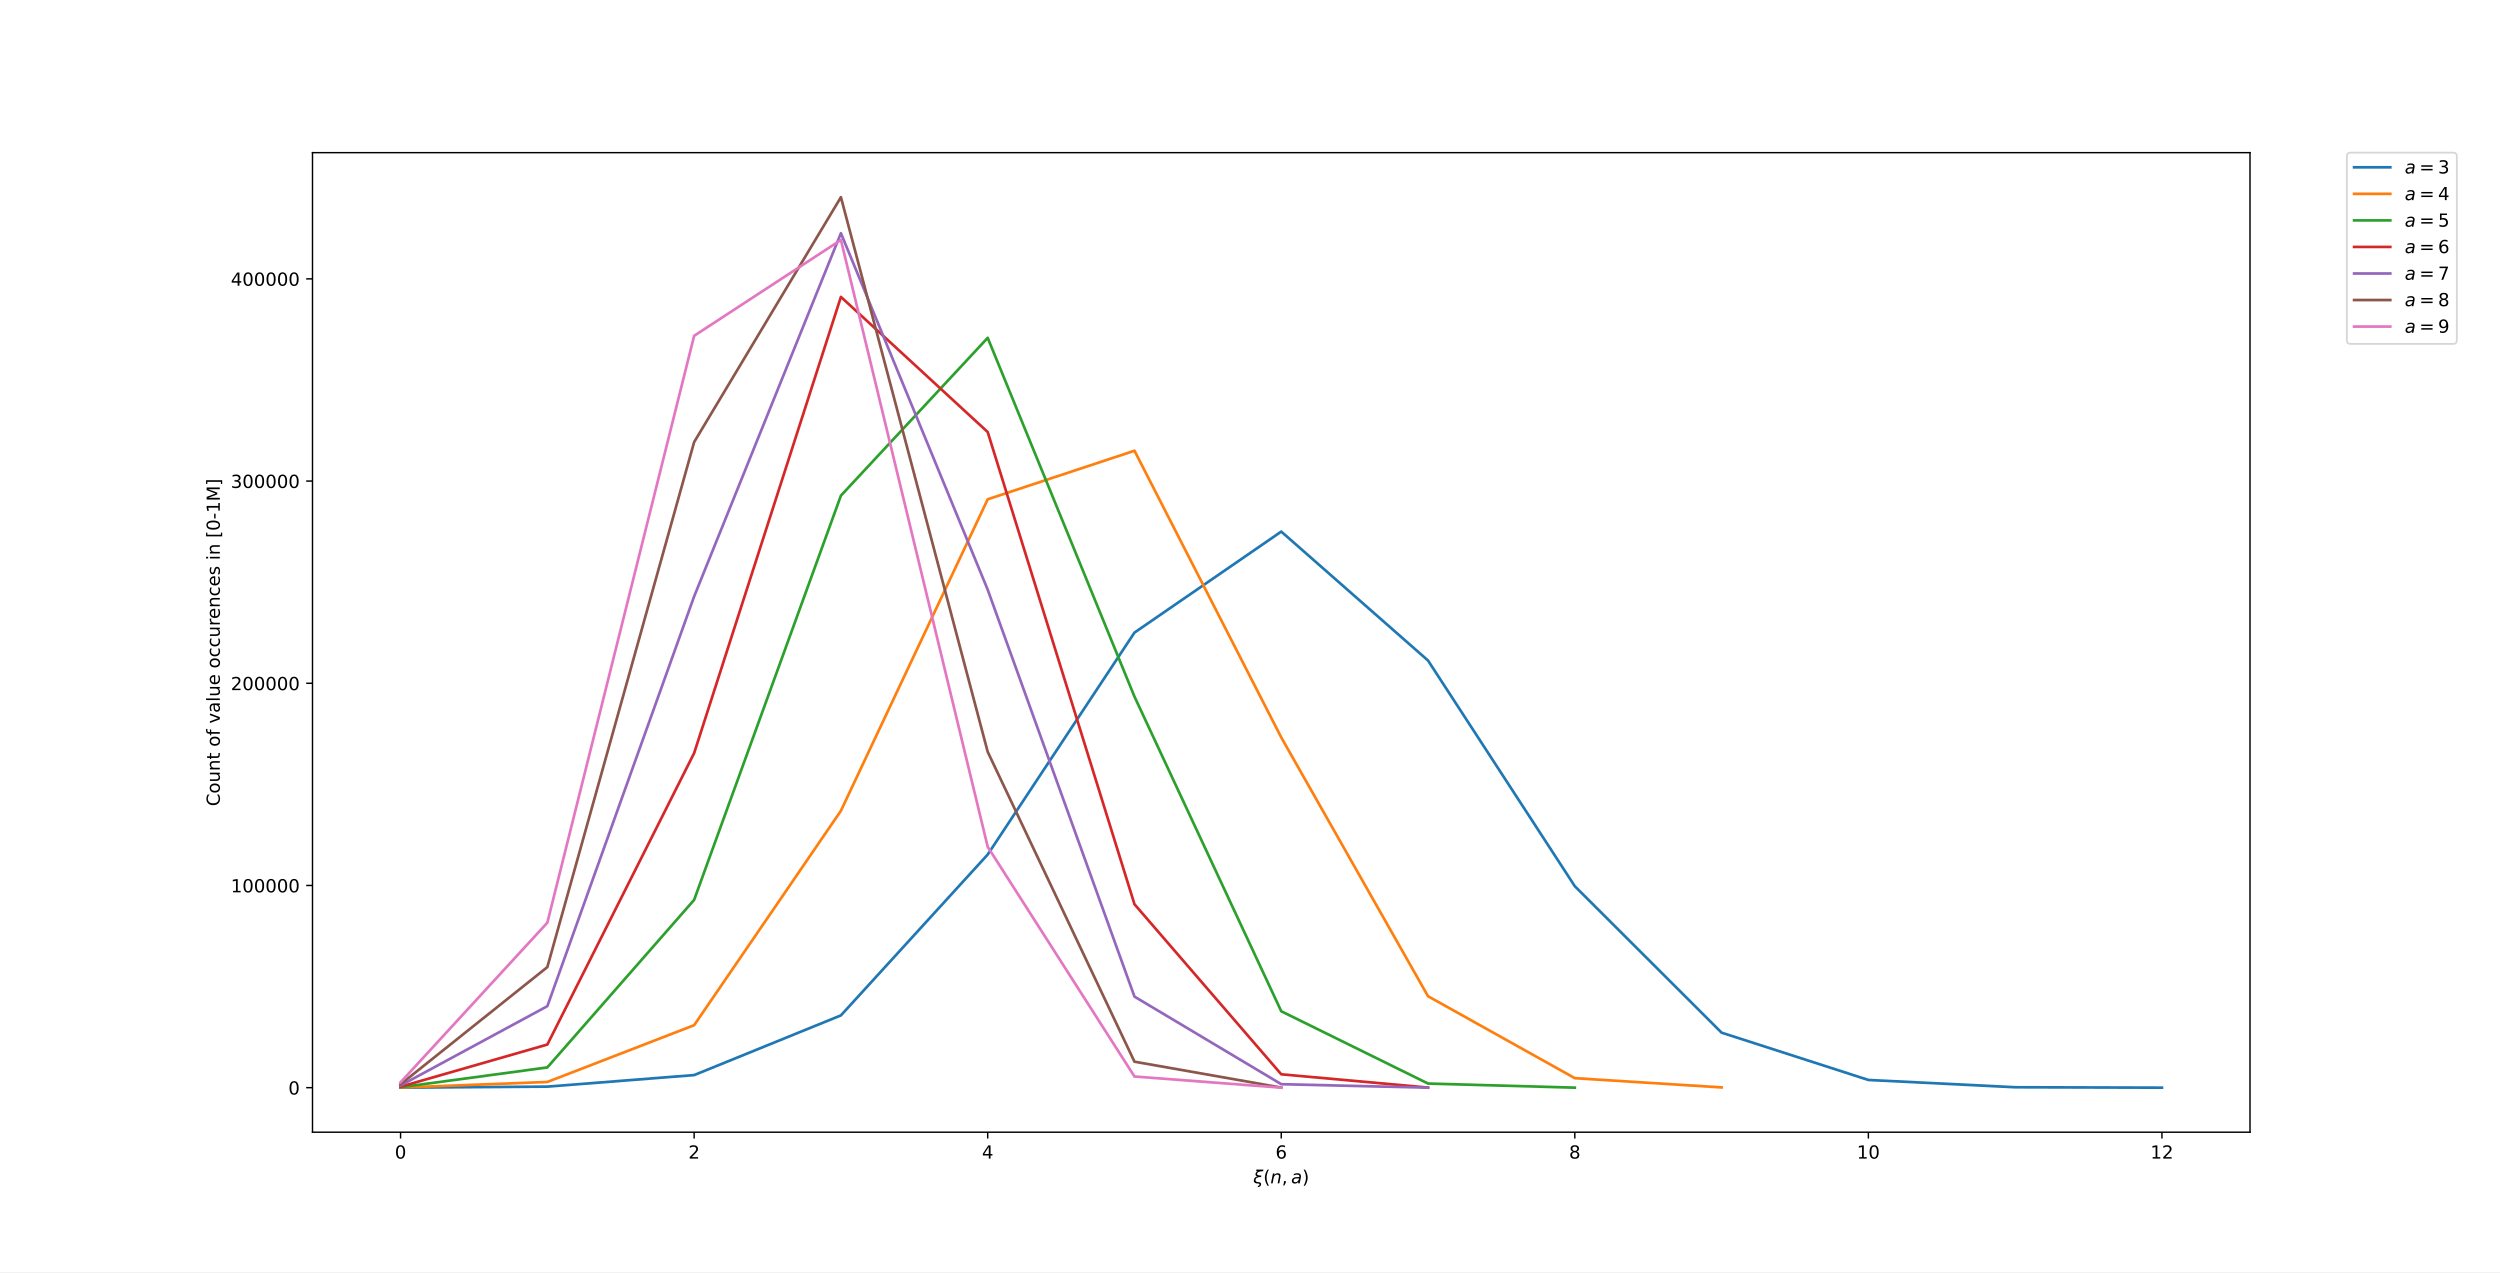
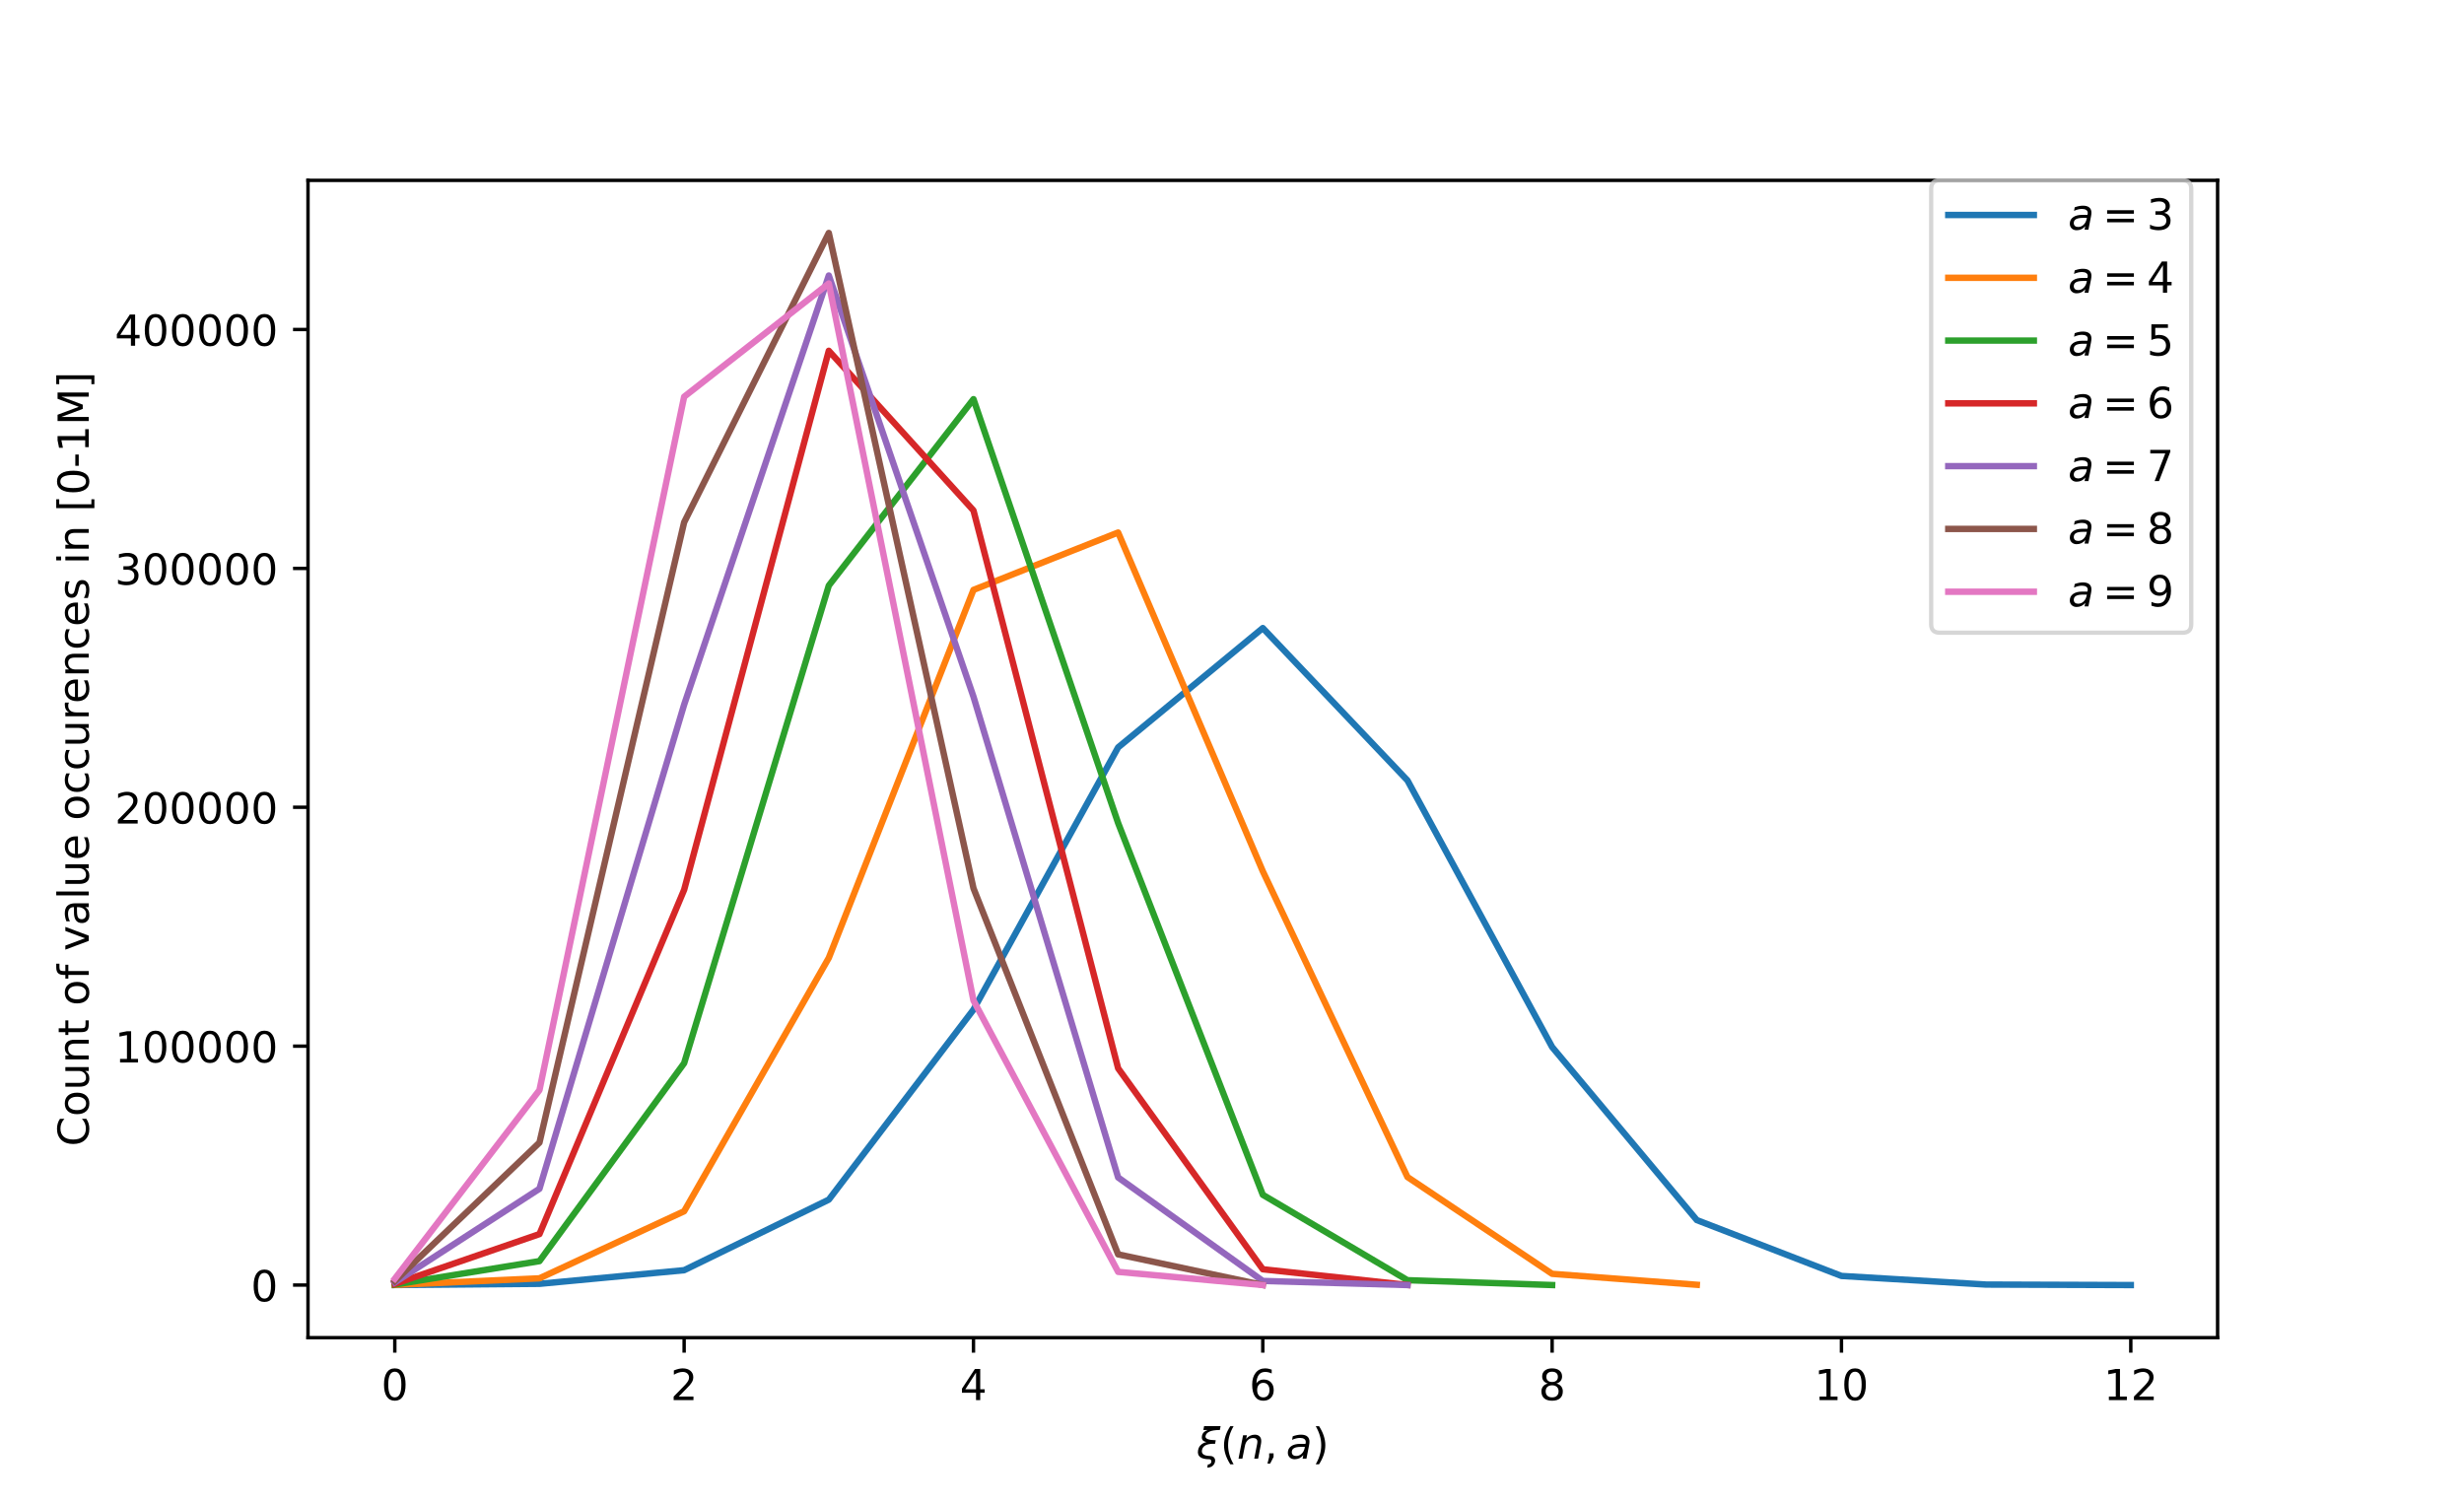
- <svg xmlns="http://www.w3.org/2000/svg" xmlns:xlink="http://www.w3.org/1999/xlink" height="703.44pt" version="1.1" viewBox="0 0 1382.4 703.44" width="1382.4pt">
+ <svg xmlns="http://www.w3.org/2000/svg" xmlns:xlink="http://www.w3.org/1999/xlink" height="351.36pt" version="1.1" viewBox="0 0 576 351.36" width="576pt">
  <defs>
    <style type="text/css">*{stroke-linecap:butt;stroke-linejoin:round;}</style>
  </defs>
  <g id="figure_1">
    <g id="patch_1">
-       <path d="M 0 703.44  L 1382.4 703.44  L 1382.4 0  L 0 0  z " style="fill:#ffffff;" />
+       <path d="M 0 351.36  L 576 351.36  L 576 0  L 0 0  z " style="fill:#ffffff;" />
    </g>
    <g id="axes_1">
      <g id="patch_2">
-         <path d="M 172.8 626.062  L 1244.16 626.062  L 1244.16 84.413  L 172.8 84.413  z " style="fill:#ffffff;" />
+         <path d="M 72 312.71  L 518.4 312.71  L 518.4 42.163  L 72 42.163  z " style="fill:#ffffff;" />
      </g>
      <g id="matplotlib.axis_1">
        <g id="xtick_1">
          <g id="line2d_1">
            <defs>
-               <path d="M 0 0  L 0 3.5  " id="mcf971e0a39" style="stroke:#000000;stroke-width:0.8;" />
-             </defs>
-             <g>
-               <use style="stroke:#000000;stroke-width:0.8;" x="221.498" xlink:href="#mcf971e0a39" y="626.062" />
+               <path d="M 0 0  L 0 3.5  " id="mbc06fb37a6" style="stroke:#000000;stroke-width:0.8;" />
+             </defs>
+             <g>
+               <use style="stroke:#000000;stroke-width:0.8;" x="92.291" xlink:href="#mbc06fb37a6" y="312.71" />
            </g>
          </g>
          <g id="text_1">
-             <g transform="translate(218.3169 640.66)scale(0.1 -0.1)">
+             <g transform="translate(89.10966 327.3088)scale(0.1 -0.1)">
              <defs>
                <path d="M 31.781 66.406  Q 24.172 66.406 20.328 58.906  Q 16.5 51.422 16.5 36.375  Q 16.5 21.391 20.328 13.891  Q 24.172 6.391 31.781 6.391  Q 39.453 6.391 43.281 13.891  Q 47.125 21.391 47.125 36.375  Q 47.125 51.422 43.281 58.906  Q 39.453 66.406 31.781 66.406  z M 31.781 74.219  Q 44.047 74.219 50.516 64.516  Q 56.984 54.828 56.984 36.375  Q 56.984 17.969 50.516 8.266  Q 44.047 -1.422 31.781 -1.422  Q 19.531 -1.422 13.062 8.266  Q 6.594 17.969 6.594 36.375  Q 6.594 54.828 13.062 64.516  Q 19.531 74.219 31.781 74.219  z " id="DejaVuSans-48" />
              </defs>
              <use xlink:href="#DejaVuSans-48" />
            </g>
          </g>
        </g>
        <g id="xtick_2">
          <g id="line2d_2">
            <g>
-               <use style="stroke:#000000;stroke-width:0.8;" x="383.825" xlink:href="#mcf971e0a39" y="626.062" />
+               <use style="stroke:#000000;stroke-width:0.8;" x="159.927" xlink:href="#mbc06fb37a6" y="312.71" />
            </g>
          </g>
          <g id="text_2">
-             <g transform="translate(380.6442 640.66)scale(0.1 -0.1)">
+             <g transform="translate(156.746 327.3088)scale(0.1 -0.1)">
              <defs>
                <path d="M 19.188 8.297  L 53.609 8.297  L 53.609 0  L 7.328 0  L 7.328 8.297  Q 12.938 14.109 22.625 23.891  Q 32.328 33.688 34.812 36.531  Q 39.547 41.844 41.422 45.531  Q 43.312 49.219 43.312 52.781  Q 43.312 58.594 39.234 62.25  Q 35.156 65.922 28.609 65.922  Q 23.969 65.922 18.812 64.312  Q 13.672 62.703 7.812 59.422  L 7.812 69.391  Q 13.766 71.781 18.938 73  Q 24.125 74.219 28.422 74.219  Q 39.75 74.219 46.484 68.547  Q 53.219 62.891 53.219 53.422  Q 53.219 48.922 51.531 44.891  Q 49.859 40.875 45.406 35.406  Q 44.188 33.984 37.641 27.219  Q 31.109 20.453 19.188 8.297  z " id="DejaVuSans-50" />
              </defs>
              <use xlink:href="#DejaVuSans-50" />
            </g>
          </g>
        </g>
        <g id="xtick_3">
          <g id="line2d_3">
            <g>
-               <use style="stroke:#000000;stroke-width:0.8;" x="546.153" xlink:href="#mcf971e0a39" y="626.062" />
+               <use style="stroke:#000000;stroke-width:0.8;" x="227.564" xlink:href="#mbc06fb37a6" y="312.71" />
            </g>
          </g>
          <g id="text_3">
-             <g transform="translate(542.9715 640.66)scale(0.1 -0.1)">
+             <g transform="translate(224.3824 327.3088)scale(0.1 -0.1)">
              <defs>
                <path d="M 37.797 64.312  L 12.891 25.391  L 37.797 25.391  z M 35.203 72.906  L 47.609 72.906  L 47.609 25.391  L 58.016 25.391  L 58.016 17.188  L 47.609 17.188  L 47.609 0  L 37.797 0  L 37.797 17.188  L 4.891 17.188  L 4.891 26.703  z " id="DejaVuSans-52" />
              </defs>
              <use xlink:href="#DejaVuSans-52" />
            </g>
          </g>
        </g>
        <g id="xtick_4">
          <g id="line2d_4">
            <g>
-               <use style="stroke:#000000;stroke-width:0.8;" x="708.48" xlink:href="#mcf971e0a39" y="626.062" />
+               <use style="stroke:#000000;stroke-width:0.8;" x="295.2" xlink:href="#mbc06fb37a6" y="312.71" />
            </g>
          </g>
          <g id="text_4">
-             <g transform="translate(705.2988 640.66)scale(0.1 -0.1)">
+             <g transform="translate(292.0188 327.3088)scale(0.1 -0.1)">
              <defs>
                <path d="M 33.016 40.375  Q 26.375 40.375 22.484 35.828  Q 18.609 31.297 18.609 23.391  Q 18.609 15.531 22.484 10.953  Q 26.375 6.391 33.016 6.391  Q 39.656 6.391 43.531 10.953  Q 47.406 15.531 47.406 23.391  Q 47.406 31.297 43.531 35.828  Q 39.656 40.375 33.016 40.375  z M 52.594 71.297  L 52.594 62.312  Q 48.875 64.062 45.094 64.984  Q 41.312 65.922 37.594 65.922  Q 27.828 65.922 22.672 59.328  Q 17.531 52.734 16.797 39.406  Q 19.672 43.656 24.016 45.922  Q 28.375 48.188 33.594 48.188  Q 44.578 48.188 50.953 41.516  Q 57.328 34.859 57.328 23.391  Q 57.328 12.156 50.688 5.359  Q 44.047 -1.422 33.016 -1.422  Q 20.359 -1.422 13.672 8.266  Q 6.984 17.969 6.984 36.375  Q 6.984 53.656 15.188 63.938  Q 23.391 74.219 37.203 74.219  Q 40.922 74.219 44.703 73.484  Q 48.484 72.75 52.594 71.297  z " id="DejaVuSans-54" />
              </defs>
              <use xlink:href="#DejaVuSans-54" />
            </g>
          </g>
        </g>
        <g id="xtick_5">
          <g id="line2d_5">
            <g>
-               <use style="stroke:#000000;stroke-width:0.8;" x="870.807" xlink:href="#mcf971e0a39" y="626.062" />
+               <use style="stroke:#000000;stroke-width:0.8;" x="362.836" xlink:href="#mbc06fb37a6" y="312.71" />
            </g>
          </g>
          <g id="text_5">
-             <g transform="translate(867.626 640.66)scale(0.1 -0.1)">
+             <g transform="translate(359.6551 327.3088)scale(0.1 -0.1)">
              <defs>
                <path d="M 31.781 34.625  Q 24.75 34.625 20.719 30.859  Q 16.703 27.094 16.703 20.516  Q 16.703 13.922 20.719 10.156  Q 24.75 6.391 31.781 6.391  Q 38.812 6.391 42.859 10.172  Q 46.922 13.969 46.922 20.516  Q 46.922 27.094 42.891 30.859  Q 38.875 34.625 31.781 34.625  z M 21.922 38.812  Q 15.578 40.375 12.031 44.719  Q 8.5 49.078 8.5 55.328  Q 8.5 64.062 14.719 69.141  Q 20.953 74.219 31.781 74.219  Q 42.672 74.219 48.875 69.141  Q 55.078 64.062 55.078 55.328  Q 55.078 49.078 51.531 44.719  Q 48 40.375 41.703 38.812  Q 48.828 37.156 52.797 32.312  Q 56.781 27.484 56.781 20.516  Q 56.781 9.906 50.312 4.234  Q 43.844 -1.422 31.781 -1.422  Q 19.734 -1.422 13.25 4.234  Q 6.781 9.906 6.781 20.516  Q 6.781 27.484 10.781 32.312  Q 14.797 37.156 21.922 38.812  z M 18.312 54.391  Q 18.312 48.734 21.844 45.562  Q 25.391 42.391 31.781 42.391  Q 38.141 42.391 41.719 45.562  Q 45.312 48.734 45.312 54.391  Q 45.312 60.062 41.719 63.234  Q 38.141 66.406 31.781 66.406  Q 25.391 66.406 21.844 63.234  Q 18.312 60.062 18.312 54.391  z " id="DejaVuSans-56" />
              </defs>
              <use xlink:href="#DejaVuSans-56" />
            </g>
          </g>
        </g>
        <g id="xtick_6">
          <g id="line2d_6">
            <g>
-               <use style="stroke:#000000;stroke-width:0.8;" x="1033.135" xlink:href="#mcf971e0a39" y="626.062" />
+               <use style="stroke:#000000;stroke-width:0.8;" x="430.473" xlink:href="#mbc06fb37a6" y="312.71" />
            </g>
          </g>
          <g id="text_6">
-             <g transform="translate(1026.772 640.66)scale(0.1 -0.1)">
+             <g transform="translate(424.1102 327.3088)scale(0.1 -0.1)">
              <defs>
                <path d="M 12.406 8.297  L 28.516 8.297  L 28.516 63.922  L 10.984 60.406  L 10.984 69.391  L 28.422 72.906  L 38.281 72.906  L 38.281 8.297  L 54.391 8.297  L 54.391 0  L 12.406 0  z " id="DejaVuSans-49" />
              </defs>
              <use xlink:href="#DejaVuSans-49" />
              <use x="63.623" xlink:href="#DejaVuSans-48" />
            </g>
          </g>
        </g>
        <g id="xtick_7">
          <g id="line2d_7">
            <g>
-               <use style="stroke:#000000;stroke-width:0.8;" x="1195.462" xlink:href="#mcf971e0a39" y="626.062" />
+               <use style="stroke:#000000;stroke-width:0.8;" x="498.109" xlink:href="#mbc06fb37a6" y="312.71" />
            </g>
          </g>
          <g id="text_7">
-             <g transform="translate(1189.099 640.66)scale(0.1 -0.1)">
+             <g transform="translate(491.7466 327.3088)scale(0.1 -0.1)">
              <use xlink:href="#DejaVuSans-49" />
              <use x="63.623" xlink:href="#DejaVuSans-50" />
            </g>
          </g>
        </g>
        <g id="text_8">
-           <g transform="translate(692.98 654.3397)scale(0.1 -0.1)">
+           <g transform="translate(279.7 340.9885)scale(0.1 -0.1)">
            <defs>
              <path d="M 31.5 6.203  Q 37.938 6.156 41.062 2.484  Q 44.438 -1.375 43.312 -7.234  Q 42.188 -12.844 37.844 -16.75  Q 33.109 -21 25.141 -21  Q 25.875 -17.328 26.562 -13.625  Q 29.891 -13.875 32.375 -11.719  Q 34.281 -10.016 34.625 -8.203  Q 35.109 -5.609 33.984 -3.469  Q 32.812 -1.422 30.031 -1.422  Q -0.391 -1.422 3.766 19.922  Q 6.594 34.578 23.688 38.875  Q 10.359 40.625 12.844 53.328  Q 14.703 62.938 26.219 66.938  L 16.062 66.938  L 17.828 75.984  L 56.344 75.984  L 54.594 66.938  Q 23.875 66.938 21.094 52.734  Q 19.281 43.406 45.016 42.969  L 43.406 34.672  Q 15.766 35.75 12.797 19.922  Q 10.297 6.688 31.5 6.203  z " id="DejaVuSans-Oblique-958" />
              <path d="M 31 75.875  Q 24.469 64.656 21.281 53.656  Q 18.109 42.672 18.109 31.391  Q 18.109 20.125 21.312 9.062  Q 24.516 -2 31 -13.188  L 23.188 -13.188  Q 15.875 -1.703 12.234 9.375  Q 8.594 20.453 8.594 31.391  Q 8.594 42.281 12.203 53.312  Q 15.828 64.359 23.188 75.875  z " id="DejaVuSans-40" />
              <path d="M 55.719 33.016  L 49.312 0  L 40.281 0  L 46.688 32.672  Q 47.125 34.969 47.359 36.719  Q 47.609 38.484 47.609 39.5  Q 47.609 43.609 45.016 45.891  Q 42.438 48.188 37.797 48.188  Q 30.562 48.188 25.344 43.375  Q 20.125 38.578 18.5 30.328  L 12.5 0  L 3.516 0  L 14.109 54.688  L 23.094 54.688  L 21.297 46.094  Q 25.047 50.828 30.312 53.406  Q 35.594 56 41.406 56  Q 48.641 56 52.609 52.094  Q 56.594 48.188 56.594 41.109  Q 56.594 39.359 56.375 37.359  Q 56.156 35.359 55.719 33.016  z " id="DejaVuSans-Oblique-110" />
              <path d="M 11.719 12.406  L 22.016 12.406  L 22.016 4  L 14.016 -11.625  L 7.719 -11.625  L 11.719 4  z " id="DejaVuSans-44" />
              <path d="M 53.719 31.203  L 47.609 0  L 38.625 0  L 40.281 8.297  Q 36.328 3.422 31.266 1  Q 26.219 -1.422 20.016 -1.422  Q 13.031 -1.422 8.562 2.844  Q 4.109 7.125 4.109 13.812  Q 4.109 23.391 11.75 28.953  Q 19.391 34.516 32.812 34.516  L 45.312 34.516  L 45.797 36.922  Q 45.906 37.312 45.953 37.766  Q 46 38.234 46 39.203  Q 46 43.562 42.453 45.969  Q 38.922 48.391 32.516 48.391  Q 28.125 48.391 23.5 47.266  Q 18.891 46.141 14.016 43.891  L 15.578 52.203  Q 20.656 54.109 25.516 55.047  Q 30.375 56 34.906 56  Q 44.578 56 49.625 51.797  Q 54.688 47.609 54.688 39.594  Q 54.688 37.984 54.438 35.812  Q 54.203 33.641 53.719 31.203  z M 44 27.484  L 35.016 27.484  Q 23.969 27.484 18.672 24.531  Q 13.375 21.578 13.375 15.375  Q 13.375 11.078 16.078 8.641  Q 18.797 6.203 23.578 6.203  Q 30.906 6.203 36.375 11.453  Q 41.844 16.703 43.609 25.484  z " id="DejaVuSans-Oblique-97" />
              <path d="M 8.016 75.875  L 15.828 75.875  Q 23.141 64.359 26.781 53.312  Q 30.422 42.281 30.422 31.391  Q 30.422 20.453 26.781 9.375  Q 23.141 -1.703 15.828 -13.188  L 8.016 -13.188  Q 14.5 -2 17.703 9.062  Q 20.906 20.125 20.906 31.391  Q 20.906 42.672 17.703 53.656  Q 14.5 64.656 8.016 75.875  z " id="DejaVuSans-41" />
            </defs>
            <use transform="translate(0 0.015625)" xlink:href="#DejaVuSans-Oblique-958" />
            <use transform="translate(55.76172 0.015625)" xlink:href="#DejaVuSans-40" />
            <use transform="translate(94.77539 0.015625)" xlink:href="#DejaVuSans-Oblique-110" />
            <use transform="translate(158.1543 0.015625)" xlink:href="#DejaVuSans-44" />
            <use transform="translate(209.4238 0.015625)" xlink:href="#DejaVuSans-Oblique-97" />
            <use transform="translate(270.7031 0.015625)" xlink:href="#DejaVuSans-41" />
          </g>
        </g>
      </g>
      <g id="matplotlib.axis_2">
        <g id="ytick_1">
          <g id="line2d_8">
            <defs>
-               <path d="M 0 0  L -3.5 0  " id="m926310cccb" style="stroke:#000000;stroke-width:0.8;" />
-             </defs>
-             <g>
-               <use style="stroke:#000000;stroke-width:0.8;" x="172.8" xlink:href="#m926310cccb" y="601.442" />
+               <path d="M 0 0  L -3.5 0  " id="m8faf94b1a7" style="stroke:#000000;stroke-width:0.8;" />
+             </defs>
+             <g>
+               <use style="stroke:#000000;stroke-width:0.8;" x="72" xlink:href="#m8faf94b1a7" y="300.413" />
            </g>
          </g>
          <g id="text_9">
-             <g transform="translate(159.4375 605.2415)scale(0.1 -0.1)">
+             <g transform="translate(58.6375 304.2126)scale(0.1 -0.1)">
              <use xlink:href="#DejaVuSans-48" />
            </g>
          </g>
        </g>
        <g id="ytick_2">
          <g id="line2d_9">
            <g>
-               <use style="stroke:#000000;stroke-width:0.8;" x="172.8" xlink:href="#m926310cccb" y="489.633" />
+               <use style="stroke:#000000;stroke-width:0.8;" x="72" xlink:href="#m8faf94b1a7" y="244.566" />
            </g>
          </g>
          <g id="text_10">
-             <g transform="translate(127.625 493.4325)scale(0.1 -0.1)">
+             <g transform="translate(26.825 248.3653)scale(0.1 -0.1)">
              <use xlink:href="#DejaVuSans-49" />
              <use x="63.623" xlink:href="#DejaVuSans-48" />
              <use x="127.246" xlink:href="#DejaVuSans-48" />
              <use x="190.869" xlink:href="#DejaVuSans-48" />
              <use x="254.492" xlink:href="#DejaVuSans-48" />
              <use x="318.115" xlink:href="#DejaVuSans-48" />
            </g>
          </g>
        </g>
        <g id="ytick_3">
          <g id="line2d_10">
            <g>
-               <use style="stroke:#000000;stroke-width:0.8;" x="172.8" xlink:href="#m926310cccb" y="377.824" />
+               <use style="stroke:#000000;stroke-width:0.8;" x="72" xlink:href="#m8faf94b1a7" y="188.719" />
            </g>
          </g>
          <g id="text_11">
-             <g transform="translate(127.625 381.6235)scale(0.1 -0.1)">
+             <g transform="translate(26.825 192.518)scale(0.1 -0.1)">
              <use xlink:href="#DejaVuSans-50" />
              <use x="63.623" xlink:href="#DejaVuSans-48" />
              <use x="127.246" xlink:href="#DejaVuSans-48" />
              <use x="190.869" xlink:href="#DejaVuSans-48" />
              <use x="254.492" xlink:href="#DejaVuSans-48" />
              <use x="318.115" xlink:href="#DejaVuSans-48" />
            </g>
          </g>
        </g>
        <g id="ytick_4">
          <g id="line2d_11">
            <g>
-               <use style="stroke:#000000;stroke-width:0.8;" x="172.8" xlink:href="#m926310cccb" y="266.015" />
+               <use style="stroke:#000000;stroke-width:0.8;" x="72" xlink:href="#m8faf94b1a7" y="132.872" />
            </g>
          </g>
          <g id="text_12">
-             <g transform="translate(127.625 269.8145)scale(0.1 -0.1)">
+             <g transform="translate(26.825 136.6707)scale(0.1 -0.1)">
              <defs>
                <path d="M 40.578 39.312  Q 47.656 37.797 51.625 33  Q 55.609 28.219 55.609 21.188  Q 55.609 10.406 48.188 4.484  Q 40.766 -1.422 27.094 -1.422  Q 22.516 -1.422 17.656 -0.516  Q 12.797 0.391 7.625 2.203  L 7.625 11.719  Q 11.719 9.328 16.594 8.109  Q 21.484 6.891 26.812 6.891  Q 36.078 6.891 40.938 10.547  Q 45.797 14.203 45.797 21.188  Q 45.797 27.641 41.281 31.266  Q 36.766 34.906 28.719 34.906  L 20.219 34.906  L 20.219 43.016  L 29.109 43.016  Q 36.375 43.016 40.234 45.922  Q 44.094 48.828 44.094 54.297  Q 44.094 59.906 40.109 62.906  Q 36.141 65.922 28.719 65.922  Q 24.656 65.922 20.016 65.031  Q 15.375 64.156 9.812 62.312  L 9.812 71.094  Q 15.438 72.656 20.344 73.438  Q 25.25 74.219 29.594 74.219  Q 40.828 74.219 47.359 69.109  Q 53.906 64.016 53.906 55.328  Q 53.906 49.266 50.438 45.094  Q 46.969 40.922 40.578 39.312  z " id="DejaVuSans-51" />
              </defs>
              <use xlink:href="#DejaVuSans-51" />
              <use x="63.623" xlink:href="#DejaVuSans-48" />
              <use x="127.246" xlink:href="#DejaVuSans-48" />
              <use x="190.869" xlink:href="#DejaVuSans-48" />
              <use x="254.492" xlink:href="#DejaVuSans-48" />
              <use x="318.115" xlink:href="#DejaVuSans-48" />
            </g>
          </g>
        </g>
        <g id="ytick_5">
          <g id="line2d_12">
            <g>
-               <use style="stroke:#000000;stroke-width:0.8;" x="172.8" xlink:href="#m926310cccb" y="154.206" />
+               <use style="stroke:#000000;stroke-width:0.8;" x="72" xlink:href="#m8faf94b1a7" y="77.024" />
            </g>
          </g>
          <g id="text_13">
-             <g transform="translate(127.625 158.0055)scale(0.1 -0.1)">
+             <g transform="translate(26.825 80.82344)scale(0.1 -0.1)">
              <use xlink:href="#DejaVuSans-52" />
              <use x="63.623" xlink:href="#DejaVuSans-48" />
              <use x="127.246" xlink:href="#DejaVuSans-48" />
              <use x="190.869" xlink:href="#DejaVuSans-48" />
              <use x="254.492" xlink:href="#DejaVuSans-48" />
              <use x="318.115" xlink:href="#DejaVuSans-48" />
            </g>
          </g>
        </g>
        <g id="text_14">
-           <g transform="translate(121.5453 445.7935)rotate(-90)scale(0.1 -0.1)">
+           <g transform="translate(20.74531 267.993)rotate(-90)scale(0.1 -0.1)">
            <defs>
              <path d="M 64.406 67.281  L 64.406 56.891  Q 59.422 61.531 53.781 63.812  Q 48.141 66.109 41.797 66.109  Q 29.297 66.109 22.656 58.469  Q 16.016 50.828 16.016 36.375  Q 16.016 21.969 22.656 14.328  Q 29.297 6.688 41.797 6.688  Q 48.141 6.688 53.781 8.984  Q 59.422 11.281 64.406 15.922  L 64.406 5.609  Q 59.234 2.094 53.438 0.328  Q 47.656 -1.422 41.219 -1.422  Q 24.656 -1.422 15.125 8.703  Q 5.609 18.844 5.609 36.375  Q 5.609 53.953 15.125 64.078  Q 24.656 74.219 41.219 74.219  Q 47.75 74.219 53.531 72.484  Q 59.328 70.75 64.406 67.281  z " id="DejaVuSans-67" />
              <path d="M 30.609 48.391  Q 23.391 48.391 19.188 42.75  Q 14.984 37.109 14.984 27.297  Q 14.984 17.484 19.156 11.844  Q 23.344 6.203 30.609 6.203  Q 37.797 6.203 41.984 11.859  Q 46.188 17.531 46.188 27.297  Q 46.188 37.016 41.984 42.703  Q 37.797 48.391 30.609 48.391  z M 30.609 56  Q 42.328 56 49.016 48.375  Q 55.719 40.766 55.719 27.297  Q 55.719 13.875 49.016 6.219  Q 42.328 -1.422 30.609 -1.422  Q 18.844 -1.422 12.172 6.219  Q 5.516 13.875 5.516 27.297  Q 5.516 40.766 12.172 48.375  Q 18.844 56 30.609 56  z " id="DejaVuSans-111" />
              <path d="M 8.5 21.578  L 8.5 54.688  L 17.484 54.688  L 17.484 21.922  Q 17.484 14.156 20.5 10.266  Q 23.531 6.391 29.594 6.391  Q 36.859 6.391 41.078 11.031  Q 45.312 15.672 45.312 23.688  L 45.312 54.688  L 54.297 54.688  L 54.297 0  L 45.312 0  L 45.312 8.406  Q 42.047 3.422 37.719 1  Q 33.406 -1.422 27.688 -1.422  Q 18.266 -1.422 13.375 4.438  Q 8.5 10.297 8.5 21.578  z M 31.109 56  z " id="DejaVuSans-117" />
              <path d="M 54.891 33.016  L 54.891 0  L 45.906 0  L 45.906 32.719  Q 45.906 40.484 42.875 44.328  Q 39.844 48.188 33.797 48.188  Q 26.516 48.188 22.312 43.547  Q 18.109 38.922 18.109 30.906  L 18.109 0  L 9.078 0  L 9.078 54.688  L 18.109 54.688  L 18.109 46.188  Q 21.344 51.125 25.703 53.562  Q 30.078 56 35.797 56  Q 45.219 56 50.047 50.172  Q 54.891 44.344 54.891 33.016  z " id="DejaVuSans-110" />
              <path d="M 18.312 70.219  L 18.312 54.688  L 36.812 54.688  L 36.812 47.703  L 18.312 47.703  L 18.312 18.016  Q 18.312 11.328 20.141 9.422  Q 21.969 7.516 27.594 7.516  L 36.812 7.516  L 36.812 0  L 27.594 0  Q 17.188 0 13.234 3.875  Q 9.281 7.766 9.281 18.016  L 9.281 47.703  L 2.688 47.703  L 2.688 54.688  L 9.281 54.688  L 9.281 70.219  z " id="DejaVuSans-116" />
              <path id="DejaVuSans-32" />
              <path d="M 37.109 75.984  L 37.109 68.5  L 28.516 68.5  Q 23.688 68.5 21.797 66.547  Q 19.922 64.594 19.922 59.516  L 19.922 54.688  L 34.719 54.688  L 34.719 47.703  L 19.922 47.703  L 19.922 0  L 10.891 0  L 10.891 47.703  L 2.297 47.703  L 2.297 54.688  L 10.891 54.688  L 10.891 58.5  Q 10.891 67.625 15.141 71.797  Q 19.391 75.984 28.609 75.984  z " id="DejaVuSans-102" />
              <path d="M 2.984 54.688  L 12.5 54.688  L 29.594 8.797  L 46.688 54.688  L 56.203 54.688  L 35.688 0  L 23.484 0  z " id="DejaVuSans-118" />
              <path d="M 34.281 27.484  Q 23.391 27.484 19.188 25  Q 14.984 22.516 14.984 16.5  Q 14.984 11.719 18.141 8.906  Q 21.297 6.109 26.703 6.109  Q 34.188 6.109 38.703 11.406  Q 43.219 16.703 43.219 25.484  L 43.219 27.484  z M 52.203 31.203  L 52.203 0  L 43.219 0  L 43.219 8.297  Q 40.141 3.328 35.547 0.953  Q 30.953 -1.422 24.312 -1.422  Q 15.922 -1.422 10.953 3.297  Q 6 8.016 6 15.922  Q 6 25.141 12.172 29.828  Q 18.359 34.516 30.609 34.516  L 43.219 34.516  L 43.219 35.406  Q 43.219 41.609 39.141 45  Q 35.062 48.391 27.688 48.391  Q 23 48.391 18.547 47.266  Q 14.109 46.141 10.016 43.891  L 10.016 52.203  Q 14.938 54.109 19.578 55.047  Q 24.219 56 28.609 56  Q 40.484 56 46.344 49.844  Q 52.203 43.703 52.203 31.203  z " id="DejaVuSans-97" />
              <path d="M 9.422 75.984  L 18.406 75.984  L 18.406 0  L 9.422 0  z " id="DejaVuSans-108" />
              <path d="M 56.203 29.594  L 56.203 25.203  L 14.891 25.203  Q 15.484 15.922 20.484 11.062  Q 25.484 6.203 34.422 6.203  Q 39.594 6.203 44.453 7.469  Q 49.312 8.734 54.109 11.281  L 54.109 2.781  Q 49.266 0.734 44.188 -0.344  Q 39.109 -1.422 33.891 -1.422  Q 20.797 -1.422 13.156 6.188  Q 5.516 13.812 5.516 26.812  Q 5.516 40.234 12.766 48.109  Q 20.016 56 32.328 56  Q 43.359 56 49.781 48.891  Q 56.203 41.797 56.203 29.594  z M 47.219 32.234  Q 47.125 39.594 43.094 43.984  Q 39.062 48.391 32.422 48.391  Q 24.906 48.391 20.391 44.141  Q 15.875 39.891 15.188 32.172  z " id="DejaVuSans-101" />
              <path d="M 48.781 52.594  L 48.781 44.188  Q 44.969 46.297 41.141 47.344  Q 37.312 48.391 33.406 48.391  Q 24.656 48.391 19.812 42.844  Q 14.984 37.312 14.984 27.297  Q 14.984 17.281 19.812 11.734  Q 24.656 6.203 33.406 6.203  Q 37.312 6.203 41.141 7.25  Q 44.969 8.297 48.781 10.406  L 48.781 2.094  Q 45.016 0.344 40.984 -0.531  Q 36.969 -1.422 32.422 -1.422  Q 20.062 -1.422 12.781 6.344  Q 5.516 14.109 5.516 27.297  Q 5.516 40.672 12.859 48.328  Q 20.219 56 33.016 56  Q 37.156 56 41.109 55.141  Q 45.062 54.297 48.781 52.594  z " id="DejaVuSans-99" />
              <path d="M 41.109 46.297  Q 39.594 47.172 37.812 47.578  Q 36.031 48 33.891 48  Q 26.266 48 22.188 43.047  Q 18.109 38.094 18.109 28.812  L 18.109 0  L 9.078 0  L 9.078 54.688  L 18.109 54.688  L 18.109 46.188  Q 20.953 51.172 25.484 53.578  Q 30.031 56 36.531 56  Q 37.453 56 38.578 55.875  Q 39.703 55.766 41.062 55.516  z " id="DejaVuSans-114" />
              <path d="M 44.281 53.078  L 44.281 44.578  Q 40.484 46.531 36.375 47.5  Q 32.281 48.484 27.875 48.484  Q 21.188 48.484 17.844 46.438  Q 14.5 44.391 14.5 40.281  Q 14.5 37.156 16.891 35.375  Q 19.281 33.594 26.516 31.984  L 29.594 31.297  Q 39.156 29.25 43.188 25.516  Q 47.219 21.781 47.219 15.094  Q 47.219 7.469 41.188 3.016  Q 35.156 -1.422 24.609 -1.422  Q 20.219 -1.422 15.453 -0.562  Q 10.688 0.297 5.422 2  L 5.422 11.281  Q 10.406 8.688 15.234 7.391  Q 20.062 6.109 24.812 6.109  Q 31.156 6.109 34.562 8.281  Q 37.984 10.453 37.984 14.406  Q 37.984 18.062 35.516 20.016  Q 33.062 21.969 24.703 23.781  L 21.578 24.516  Q 13.234 26.266 9.516 29.906  Q 5.812 33.547 5.812 39.891  Q 5.812 47.609 11.281 51.797  Q 16.75 56 26.812 56  Q 31.781 56 36.172 55.266  Q 40.578 54.547 44.281 53.078  z " id="DejaVuSans-115" />
              <path d="M 9.422 54.688  L 18.406 54.688  L 18.406 0  L 9.422 0  z M 9.422 75.984  L 18.406 75.984  L 18.406 64.594  L 9.422 64.594  z " id="DejaVuSans-105" />
              <path d="M 8.594 75.984  L 29.297 75.984  L 29.297 69  L 17.578 69  L 17.578 -6.203  L 29.297 -6.203  L 29.297 -13.188  L 8.594 -13.188  z " id="DejaVuSans-91" />
              <path d="M 4.891 31.391  L 31.203 31.391  L 31.203 23.391  L 4.891 23.391  z " id="DejaVuSans-45" />
              <path d="M 9.812 72.906  L 24.516 72.906  L 43.109 23.297  L 61.812 72.906  L 76.516 72.906  L 76.516 0  L 66.891 0  L 66.891 64.016  L 48.094 14.016  L 38.188 14.016  L 19.391 64.016  L 19.391 0  L 9.812 0  z " id="DejaVuSans-77" />
              <path d="M 30.422 75.984  L 30.422 -13.188  L 9.719 -13.188  L 9.719 -6.203  L 21.391 -6.203  L 21.391 69  L 9.719 69  L 9.719 75.984  z " id="DejaVuSans-93" />
            </defs>
            <use xlink:href="#DejaVuSans-67" />
            <use x="69.824" xlink:href="#DejaVuSans-111" />
            <use x="131.006" xlink:href="#DejaVuSans-117" />
            <use x="194.385" xlink:href="#DejaVuSans-110" />
            <use x="257.764" xlink:href="#DejaVuSans-116" />
            <use x="296.973" xlink:href="#DejaVuSans-32" />
            <use x="328.76" xlink:href="#DejaVuSans-111" />
            <use x="389.941" xlink:href="#DejaVuSans-102" />
            <use x="425.146" xlink:href="#DejaVuSans-32" />
            <use x="456.934" xlink:href="#DejaVuSans-118" />
            <use x="516.113" xlink:href="#DejaVuSans-97" />
            <use x="577.393" xlink:href="#DejaVuSans-108" />
            <use x="605.176" xlink:href="#DejaVuSans-117" />
            <use x="668.555" xlink:href="#DejaVuSans-101" />
            <use x="730.078" xlink:href="#DejaVuSans-32" />
            <use x="761.865" xlink:href="#DejaVuSans-111" />
            <use x="823.047" xlink:href="#DejaVuSans-99" />
            <use x="878.027" xlink:href="#DejaVuSans-99" />
            <use x="933.008" xlink:href="#DejaVuSans-117" />
            <use x="996.387" xlink:href="#DejaVuSans-114" />
            <use x="1035.25" xlink:href="#DejaVuSans-101" />
            <use x="1096.773" xlink:href="#DejaVuSans-110" />
            <use x="1160.152" xlink:href="#DejaVuSans-99" />
            <use x="1215.133" xlink:href="#DejaVuSans-101" />
            <use x="1276.656" xlink:href="#DejaVuSans-115" />
            <use x="1328.756" xlink:href="#DejaVuSans-32" />
            <use x="1360.543" xlink:href="#DejaVuSans-105" />
            <use x="1388.326" xlink:href="#DejaVuSans-110" />
            <use x="1451.705" xlink:href="#DejaVuSans-32" />
            <use x="1483.492" xlink:href="#DejaVuSans-91" />
            <use x="1522.506" xlink:href="#DejaVuSans-48" />
            <use x="1586.129" xlink:href="#DejaVuSans-45" />
            <use x="1622.213" xlink:href="#DejaVuSans-49" />
            <use x="1685.836" xlink:href="#DejaVuSans-77" />
            <use x="1772.115" xlink:href="#DejaVuSans-93" />
          </g>
        </g>
      </g>
      <g id="line2d_13">
-         <path clip-path="url(#pb1b4b0d7f2)" d="M 221.498 601.427  L 302.662 600.861  L 383.825 594.482  L 464.989 561.469  L 546.153 472.537  L 627.316 349.798  L 708.48 293.95  L 789.644 365.247  L 870.807 490.043  L 951.971 571.027  L 1033.135 597.175  L 1114.298 601.205  L 1195.462 601.44  " style="fill:none;stroke:#1f77b4;stroke-linecap:square;stroke-width:1.5;" />
+         <path clip-path="url(#pd24a60ad37)" d="M 92.291 300.406  L 126.109 300.123  L 159.927 296.937  L 193.745 280.447  L 227.564 236.026  L 261.382 174.72  L 295.2 146.824  L 329.018 182.437  L 362.836 244.77  L 396.655 285.221  L 430.473 298.282  L 464.291 300.295  L 498.109 300.412  " style="fill:none;stroke:#1f77b4;stroke-linecap:square;stroke-width:1.5;" />
      </g>
      <g id="line2d_14">
-         <path clip-path="url(#pb1b4b0d7f2)" d="M 221.498 601.369  L 302.662 598.281  L 383.825 566.897  L 464.989 448.322  L 546.153 276.089  L 627.316 249.233  L 708.48 407.766  L 789.644 550.887  L 870.807 596.184  L 951.971 601.306  " style="fill:none;stroke:#ff7f0e;stroke-linecap:square;stroke-width:1.5;" />
+         <path clip-path="url(#pd24a60ad37)" d="M 92.291 300.376  L 126.109 298.835  L 159.927 283.158  L 193.745 223.932  L 227.564 137.903  L 261.382 124.489  L 295.2 203.674  L 329.018 275.161  L 362.836 297.787  L 396.655 300.345  " style="fill:none;stroke:#ff7f0e;stroke-linecap:square;stroke-width:1.5;" />
      </g>
      <g id="line2d_15">
-         <path clip-path="url(#pb1b4b0d7f2)" d="M 221.498 601.197  L 302.662 590.237  L 383.825 497.594  L 464.989 274.059  L 546.153 186.814  L 627.316 385.203  L 708.48 559.194  L 789.644 599.161  L 870.807 601.431  " style="fill:none;stroke:#2ca02c;stroke-linecap:square;stroke-width:1.5;" />
+         <path clip-path="url(#pd24a60ad37)" d="M 92.291 300.291  L 126.109 294.816  L 159.927 248.542  L 193.745 136.889  L 227.564 93.312  L 261.382 192.404  L 295.2 279.311  L 329.018 299.274  L 362.836 300.408  " style="fill:none;stroke:#2ca02c;stroke-linecap:square;stroke-width:1.5;" />
      </g>
      <g id="line2d_16">
-         <path clip-path="url(#pb1b4b0d7f2)" d="M 221.498 600.89  L 302.662 577.585  L 383.825 416.45  L 464.989 164.181  L 546.153 238.905  L 627.316 500.001  L 708.48 594.046  L 789.644 601.391  " style="fill:none;stroke:#d62728;stroke-linecap:square;stroke-width:1.5;" />
+         <path clip-path="url(#pd24a60ad37)" d="M 92.291 300.137  L 126.109 288.497  L 159.927 208.012  L 193.745 82.006  L 227.564 119.33  L 261.382 249.745  L 295.2 296.719  L 329.018 300.388  " style="fill:none;stroke:#d62728;stroke-linecap:square;stroke-width:1.5;" />
      </g>
      <g id="line2d_17">
-         <path clip-path="url(#pb1b4b0d7f2)" d="M 221.498 600.228  L 302.662 556.368  L 383.825 329.806  L 464.989 128.943  L 546.153 326.062  L 627.316 551.084  L 708.48 599.517  L 789.644 601.441  " style="fill:none;stroke:#9467bd;stroke-linecap:square;stroke-width:1.5;" />
+         <path clip-path="url(#pd24a60ad37)" d="M 92.291 299.807  L 126.109 277.899  L 159.927 164.734  L 193.745 64.406  L 227.564 162.864  L 261.382 275.26  L 295.2 299.452  L 329.018 300.413  " style="fill:none;stroke:#9467bd;stroke-linecap:square;stroke-width:1.5;" />
      </g>
      <g id="line2d_18">
-         <path clip-path="url(#pb1b4b0d7f2)" d="M 221.498 599.564  L 302.662 534.759  L 383.825 244.454  L 464.989 109.033  L 546.153 415.725  L 627.316 587.076  L 708.48 601.394  " style="fill:none;stroke:#8c564b;stroke-linecap:square;stroke-width:1.5;" />
+         <path clip-path="url(#pd24a60ad37)" d="M 92.291 299.475  L 126.109 267.106  L 159.927 122.102  L 193.745 54.461  L 227.564 207.65  L 261.382 293.238  L 295.2 300.389  " style="fill:none;stroke:#8c564b;stroke-linecap:square;stroke-width:1.5;" />
      </g>
      <g id="line2d_19">
-         <path clip-path="url(#pb1b4b0d7f2)" d="M 221.498 598.491  L 302.662 510.199  L 383.825 185.693  L 464.989 132.677  L 546.153 468.24  L 627.316 595.265  L 708.48 601.441  " style="fill:none;stroke:#e377c2;stroke-linecap:square;stroke-width:1.5;" />
+         <path clip-path="url(#pd24a60ad37)" d="M 92.291 298.939  L 126.109 254.839  L 159.927 92.751  L 193.745 66.271  L 227.564 233.88  L 261.382 297.328  L 295.2 300.413  " style="fill:none;stroke:#e377c2;stroke-linecap:square;stroke-width:1.5;" />
      </g>
      <g id="patch_3">
-         <path d="M 172.8 626.062  L 172.8 84.413  " style="fill:none;stroke:#000000;stroke-linecap:square;stroke-linejoin:miter;stroke-width:0.8;" />
+         <path d="M 72 312.71  L 72 42.163  " style="fill:none;stroke:#000000;stroke-linecap:square;stroke-linejoin:miter;stroke-width:0.8;" />
      </g>
      <g id="patch_4">
-         <path d="M 1244.16 626.062  L 1244.16 84.413  " style="fill:none;stroke:#000000;stroke-linecap:square;stroke-linejoin:miter;stroke-width:0.8;" />
+         <path d="M 518.4 312.71  L 518.4 42.163  " style="fill:none;stroke:#000000;stroke-linecap:square;stroke-linejoin:miter;stroke-width:0.8;" />
      </g>
      <g id="patch_5">
-         <path d="M 172.8 626.062  L 1244.16 626.062  " style="fill:none;stroke:#000000;stroke-linecap:square;stroke-linejoin:miter;stroke-width:0.8;" />
+         <path d="M 72 312.71  L 518.4 312.71  " style="fill:none;stroke:#000000;stroke-linecap:square;stroke-linejoin:miter;stroke-width:0.8;" />
      </g>
      <g id="patch_6">
-         <path d="M 172.8 84.413  L 1244.16 84.413  " style="fill:none;stroke:#000000;stroke-linecap:square;stroke-linejoin:miter;stroke-width:0.8;" />
+         <path d="M 72 42.163  L 518.4 42.163  " style="fill:none;stroke:#000000;stroke-linecap:square;stroke-linejoin:miter;stroke-width:0.8;" />
      </g>
      <g id="legend_1">
        <g id="patch_7">
-           <path d="M 1299.728 190.16  L 1356.528 190.16  Q 1358.528 190.16 1358.528 188.16  L 1358.528 86.413  Q 1358.528 84.413 1356.528 84.413  L 1299.728 84.413  Q 1297.728 84.413 1297.728 86.413  L 1297.728 188.16  Q 1297.728 190.16 1299.728 190.16  z " style="fill:#ffffff;opacity:0.8;stroke:#cccccc;stroke-linejoin:miter;" />
+           <path d="M 453.44 147.91  L 510.24 147.91  Q 512.24 147.91 512.24 145.91  L 512.24 44.163  Q 512.24 42.163 510.24 42.163  L 453.44 42.163  Q 451.44 42.163 451.44 44.163  L 451.44 145.91  Q 451.44 147.91 453.44 147.91  z " style="fill:#ffffff;opacity:0.8;stroke:#cccccc;stroke-linejoin:miter;" />
        </g>
        <g id="line2d_20">
-           <path d="M 1301.728 92.511  L 1321.728 92.511  " style="fill:none;stroke:#1f77b4;stroke-linecap:square;stroke-width:1.5;" />
+           <path d="M 455.44 50.262  L 475.44 50.262  " style="fill:none;stroke:#1f77b4;stroke-linecap:square;stroke-width:1.5;" />
        </g>
        <g id="line2d_21" />
        <g id="text_15">
-           <g transform="translate(1329.728 96.01124)scale(0.1 -0.1)">
+           <g transform="translate(483.44 53.76164)scale(0.1 -0.1)">
            <defs>
              <path d="M 10.594 45.406  L 73.188 45.406  L 73.188 37.203  L 10.594 37.203  z M 10.594 25.484  L 73.188 25.484  L 73.188 17.188  L 10.594 17.188  z " id="DejaVuSans-61" />
            </defs>
            <use transform="translate(0 0.78125)" xlink:href="#DejaVuSans-Oblique-97" />
            <use transform="translate(80.76172 0.78125)" xlink:href="#DejaVuSans-61" />
            <use transform="translate(184.0332 0.78125)" xlink:href="#DejaVuSans-51" />
          </g>
        </g>
        <g id="line2d_22">
-           <path d="M 1301.728 107.189  L 1321.728 107.189  " style="fill:none;stroke:#ff7f0e;stroke-linecap:square;stroke-width:1.5;" />
+           <path d="M 455.44 64.94  L 475.44 64.94  " style="fill:none;stroke:#ff7f0e;stroke-linecap:square;stroke-width:1.5;" />
        </g>
        <g id="line2d_23" />
        <g id="text_16">
-           <g transform="translate(1329.728 110.6894)scale(0.1 -0.1)">
+           <g transform="translate(483.44 68.43976)scale(0.1 -0.1)">
            <use transform="translate(0 0.09375)" xlink:href="#DejaVuSans-Oblique-97" />
            <use transform="translate(80.76172 0.09375)" xlink:href="#DejaVuSans-61" />
            <use transform="translate(184.0332 0.09375)" xlink:href="#DejaVuSans-52" />
          </g>
        </g>
        <g id="line2d_24">
-           <path d="M 1301.728 121.867  L 1321.728 121.867  " style="fill:none;stroke:#2ca02c;stroke-linecap:square;stroke-width:1.5;" />
+           <path d="M 455.44 79.618  L 475.44 79.618  " style="fill:none;stroke:#2ca02c;stroke-linecap:square;stroke-width:1.5;" />
        </g>
        <g id="line2d_25" />
        <g id="text_17">
-           <g transform="translate(1329.728 125.3675)scale(0.1 -0.1)">
+           <g transform="translate(483.44 83.11789)scale(0.1 -0.1)">
            <defs>
              <path d="M 10.797 72.906  L 49.516 72.906  L 49.516 64.594  L 19.828 64.594  L 19.828 46.734  Q 21.969 47.469 24.109 47.828  Q 26.266 48.188 28.422 48.188  Q 40.625 48.188 47.75 41.5  Q 54.891 34.812 54.891 23.391  Q 54.891 11.625 47.562 5.094  Q 40.234 -1.422 26.906 -1.422  Q 22.312 -1.422 17.547 -0.641  Q 12.797 0.141 7.719 1.703  L 7.719 11.625  Q 12.109 9.234 16.797 8.062  Q 21.484 6.891 26.703 6.891  Q 35.156 6.891 40.078 11.328  Q 45.016 15.766 45.016 23.391  Q 45.016 31 40.078 35.438  Q 35.156 39.891 26.703 39.891  Q 22.75 39.891 18.812 39.016  Q 14.891 38.141 10.797 36.281  z " id="DejaVuSans-53" />
            </defs>
            <use transform="translate(0 0.09375)" xlink:href="#DejaVuSans-Oblique-97" />
            <use transform="translate(80.76172 0.09375)" xlink:href="#DejaVuSans-61" />
            <use transform="translate(184.0332 0.09375)" xlink:href="#DejaVuSans-53" />
          </g>
        </g>
        <g id="line2d_26">
-           <path d="M 1301.728 136.546  L 1321.728 136.546  " style="fill:none;stroke:#d62728;stroke-linecap:square;stroke-width:1.5;" />
+           <path d="M 455.44 94.296  L 475.44 94.296  " style="fill:none;stroke:#d62728;stroke-linecap:square;stroke-width:1.5;" />
        </g>
        <g id="line2d_27" />
        <g id="text_18">
-           <g transform="translate(1329.728 140.0456)scale(0.1 -0.1)">
+           <g transform="translate(483.44 97.79601)scale(0.1 -0.1)">
            <use transform="translate(0 0.78125)" xlink:href="#DejaVuSans-Oblique-97" />
            <use transform="translate(80.76172 0.78125)" xlink:href="#DejaVuSans-61" />
            <use transform="translate(184.0332 0.78125)" xlink:href="#DejaVuSans-54" />
          </g>
        </g>
        <g id="line2d_28">
-           <path d="M 1301.728 151.224  L 1321.728 151.224  " style="fill:none;stroke:#9467bd;stroke-linecap:square;stroke-width:1.5;" />
+           <path d="M 455.44 108.974  L 475.44 108.974  " style="fill:none;stroke:#9467bd;stroke-linecap:square;stroke-width:1.5;" />
        </g>
        <g id="line2d_29" />
        <g id="text_19">
-           <g transform="translate(1329.728 154.7237)scale(0.1 -0.1)">
+           <g transform="translate(483.44 112.4741)scale(0.1 -0.1)">
            <defs>
              <path d="M 8.203 72.906  L 55.078 72.906  L 55.078 68.703  L 28.609 0  L 18.312 0  L 43.219 64.594  L 8.203 64.594  z " id="DejaVuSans-55" />
            </defs>
            <use transform="translate(0 0.09375)" xlink:href="#DejaVuSans-Oblique-97" />
            <use transform="translate(80.76172 0.09375)" xlink:href="#DejaVuSans-61" />
            <use transform="translate(184.0332 0.09375)" xlink:href="#DejaVuSans-55" />
          </g>
        </g>
        <g id="line2d_30">
-           <path d="M 1301.728 165.902  L 1321.728 165.902  " style="fill:none;stroke:#8c564b;stroke-linecap:square;stroke-width:1.5;" />
+           <path d="M 455.44 123.652  L 475.44 123.652  " style="fill:none;stroke:#8c564b;stroke-linecap:square;stroke-width:1.5;" />
        </g>
        <g id="line2d_31" />
        <g id="text_20">
-           <g transform="translate(1329.728 169.4019)scale(0.1 -0.1)">
+           <g transform="translate(483.44 127.1523)scale(0.1 -0.1)">
            <use transform="translate(0 0.78125)" xlink:href="#DejaVuSans-Oblique-97" />
            <use transform="translate(80.76172 0.78125)" xlink:href="#DejaVuSans-61" />
            <use transform="translate(184.0332 0.78125)" xlink:href="#DejaVuSans-56" />
          </g>
        </g>
        <g id="line2d_32">
-           <path d="M 1301.728 180.58  L 1321.728 180.58  " style="fill:none;stroke:#e377c2;stroke-linecap:square;stroke-width:1.5;" />
+           <path d="M 455.44 138.33  L 475.44 138.33  " style="fill:none;stroke:#e377c2;stroke-linecap:square;stroke-width:1.5;" />
        </g>
        <g id="line2d_33" />
        <g id="text_21">
-           <g transform="translate(1329.728 184.08)scale(0.1 -0.1)">
+           <g transform="translate(483.44 141.8304)scale(0.1 -0.1)">
            <defs>
              <path d="M 10.984 1.516  L 10.984 10.5  Q 14.703 8.734 18.5 7.812  Q 22.312 6.891 25.984 6.891  Q 35.75 6.891 40.891 13.453  Q 46.047 20.016 46.781 33.406  Q 43.953 29.203 39.594 26.953  Q 35.25 24.703 29.984 24.703  Q 19.047 24.703 12.672 31.312  Q 6.297 37.938 6.297 49.422  Q 6.297 60.641 12.938 67.422  Q 19.578 74.219 30.609 74.219  Q 43.266 74.219 49.922 64.516  Q 56.594 54.828 56.594 36.375  Q 56.594 19.141 48.406 8.859  Q 40.234 -1.422 26.422 -1.422  Q 22.703 -1.422 18.891 -0.688  Q 15.094 0.047 10.984 1.516  z M 30.609 32.422  Q 37.25 32.422 41.125 36.953  Q 45.016 41.5 45.016 49.422  Q 45.016 57.281 41.125 61.844  Q 37.25 66.406 30.609 66.406  Q 23.969 66.406 20.094 61.844  Q 16.219 57.281 16.219 49.422  Q 16.219 41.5 20.094 36.953  Q 23.969 32.422 30.609 32.422  z " id="DejaVuSans-57" />
            </defs>
            <use transform="translate(0 0.78125)" xlink:href="#DejaVuSans-Oblique-97" />
            <use transform="translate(80.76172 0.78125)" xlink:href="#DejaVuSans-61" />
            <use transform="translate(184.0332 0.78125)" xlink:href="#DejaVuSans-57" />
          </g>
        </g>
      </g>
    </g>
  </g>
  <defs>
-     <clipPath id="pb1b4b0d7f2">
-       <rect height="541.649" width="1071.36" x="172.8" y="84.413" />
+     <clipPath id="pd24a60ad37">
+       <rect height="270.547" width="446.4" x="72" y="42.163" />
    </clipPath>
  </defs>
</svg>
